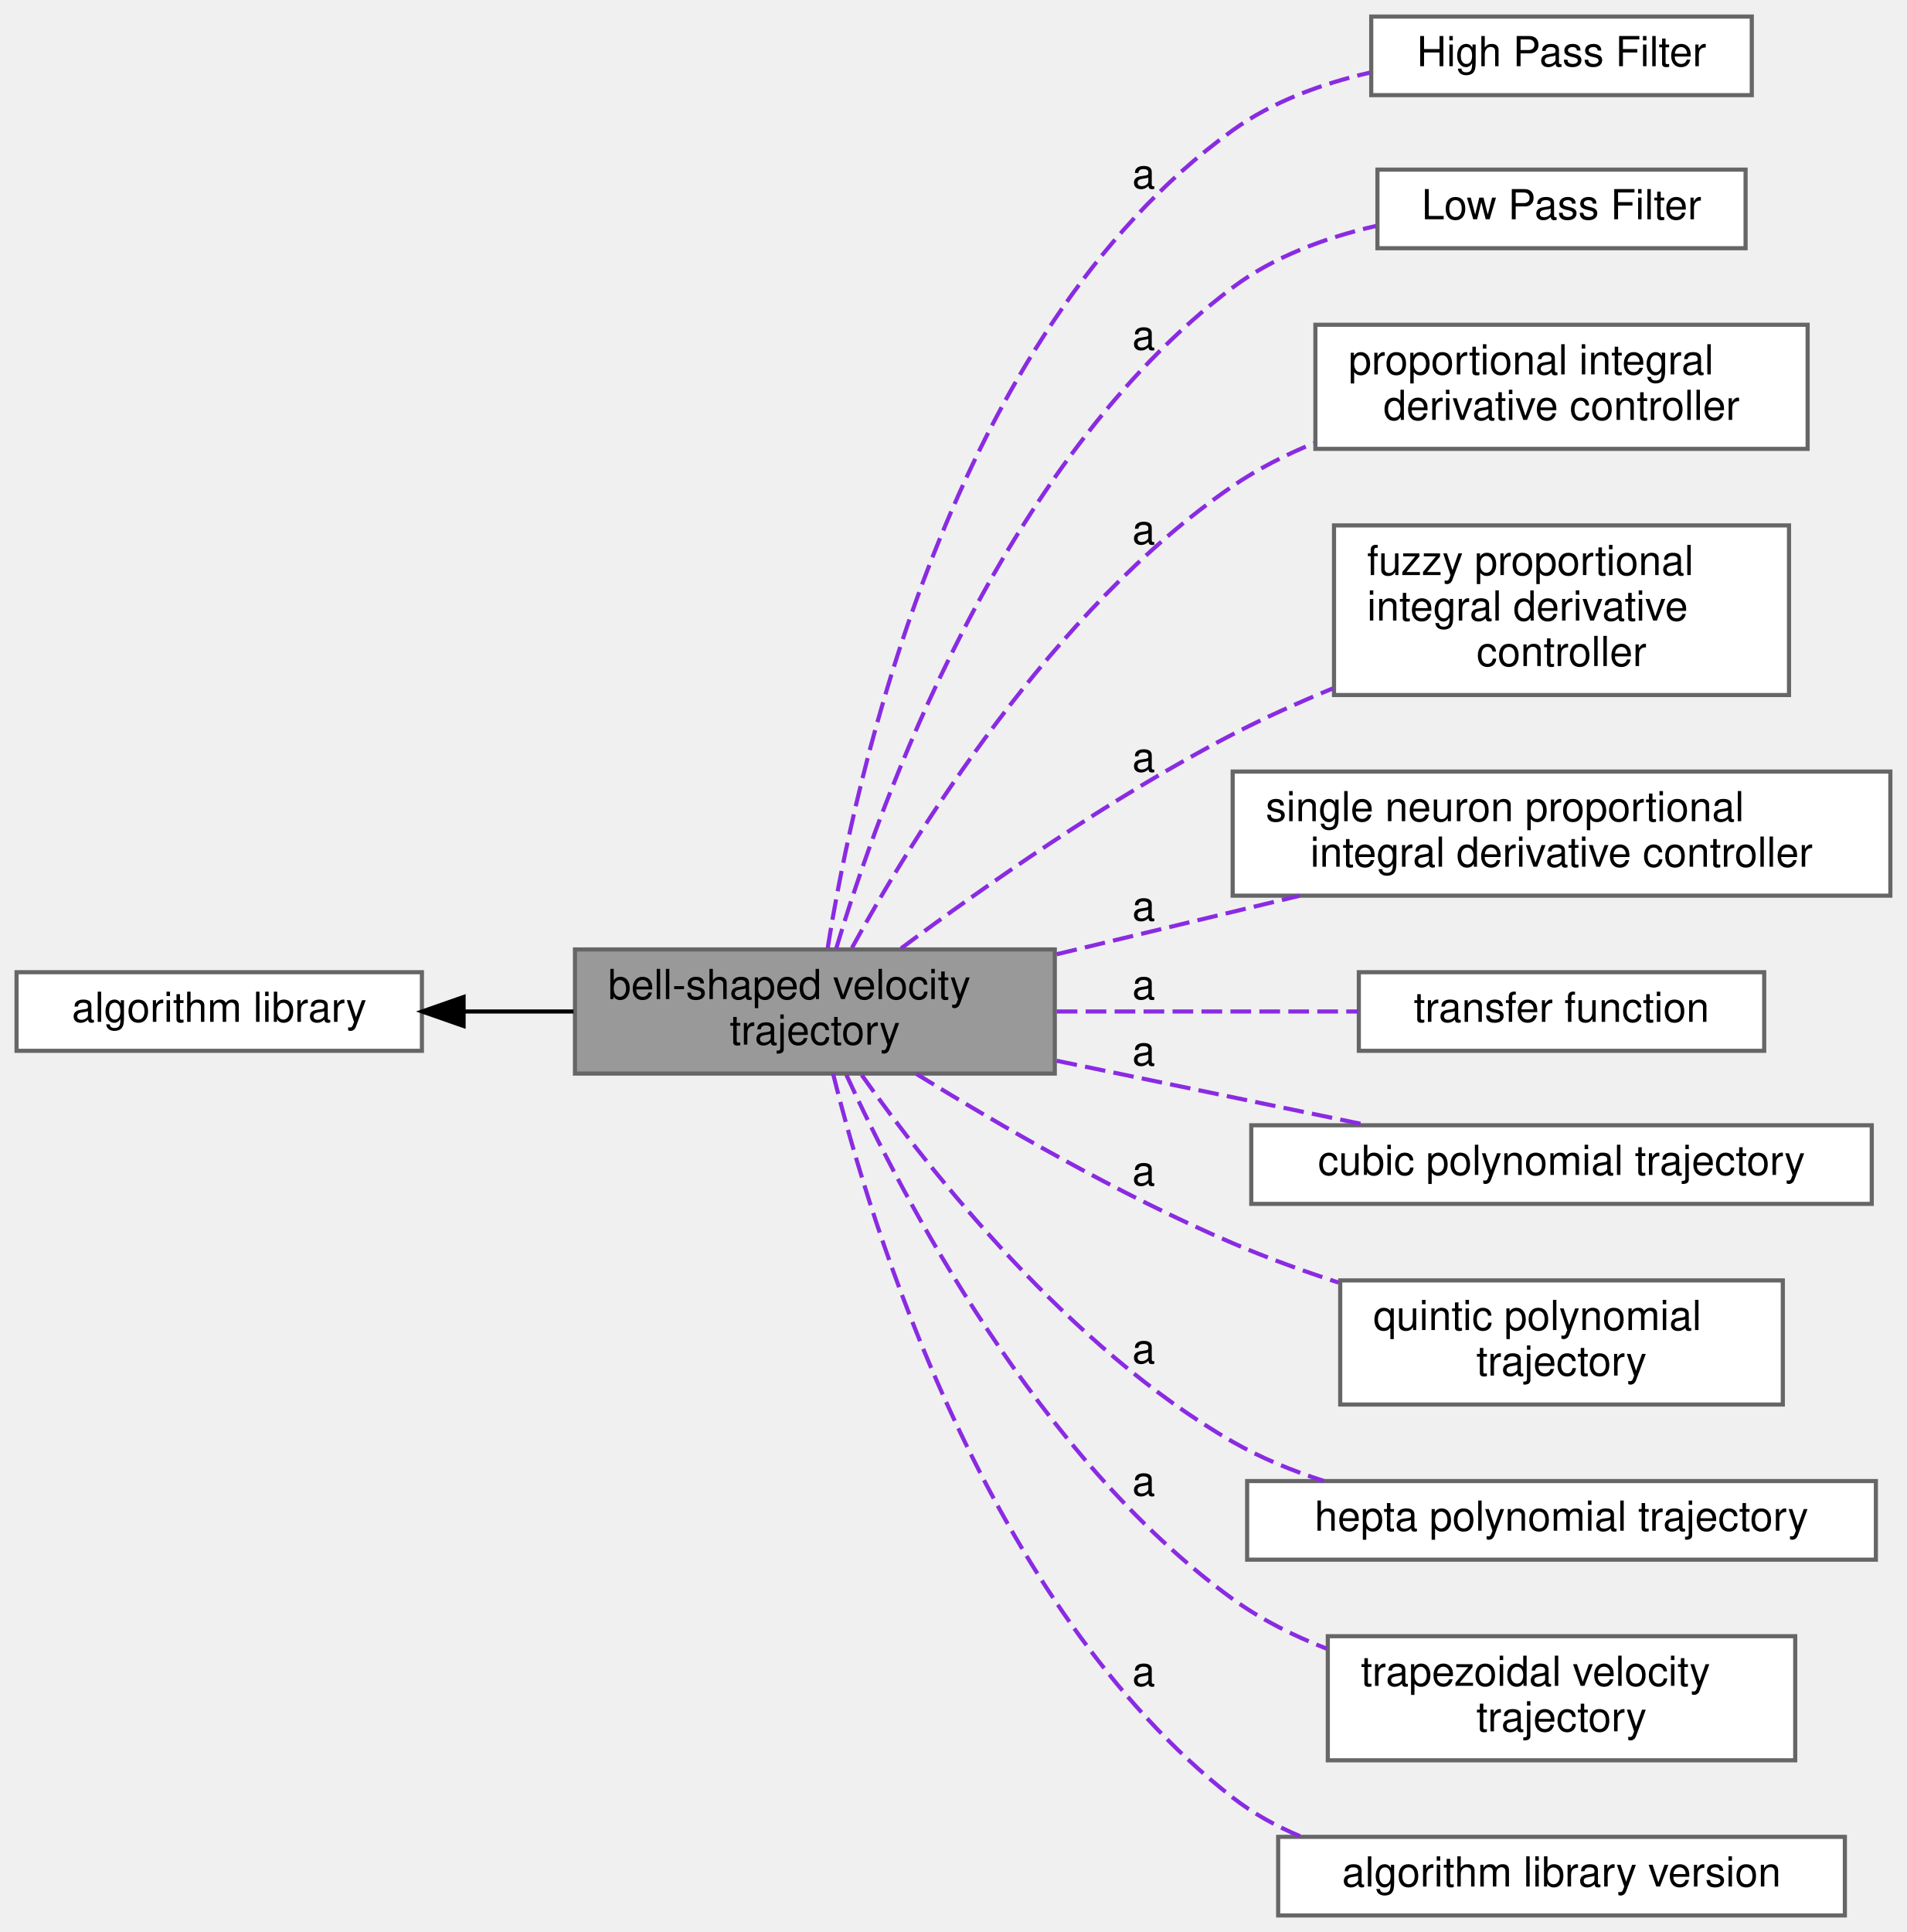
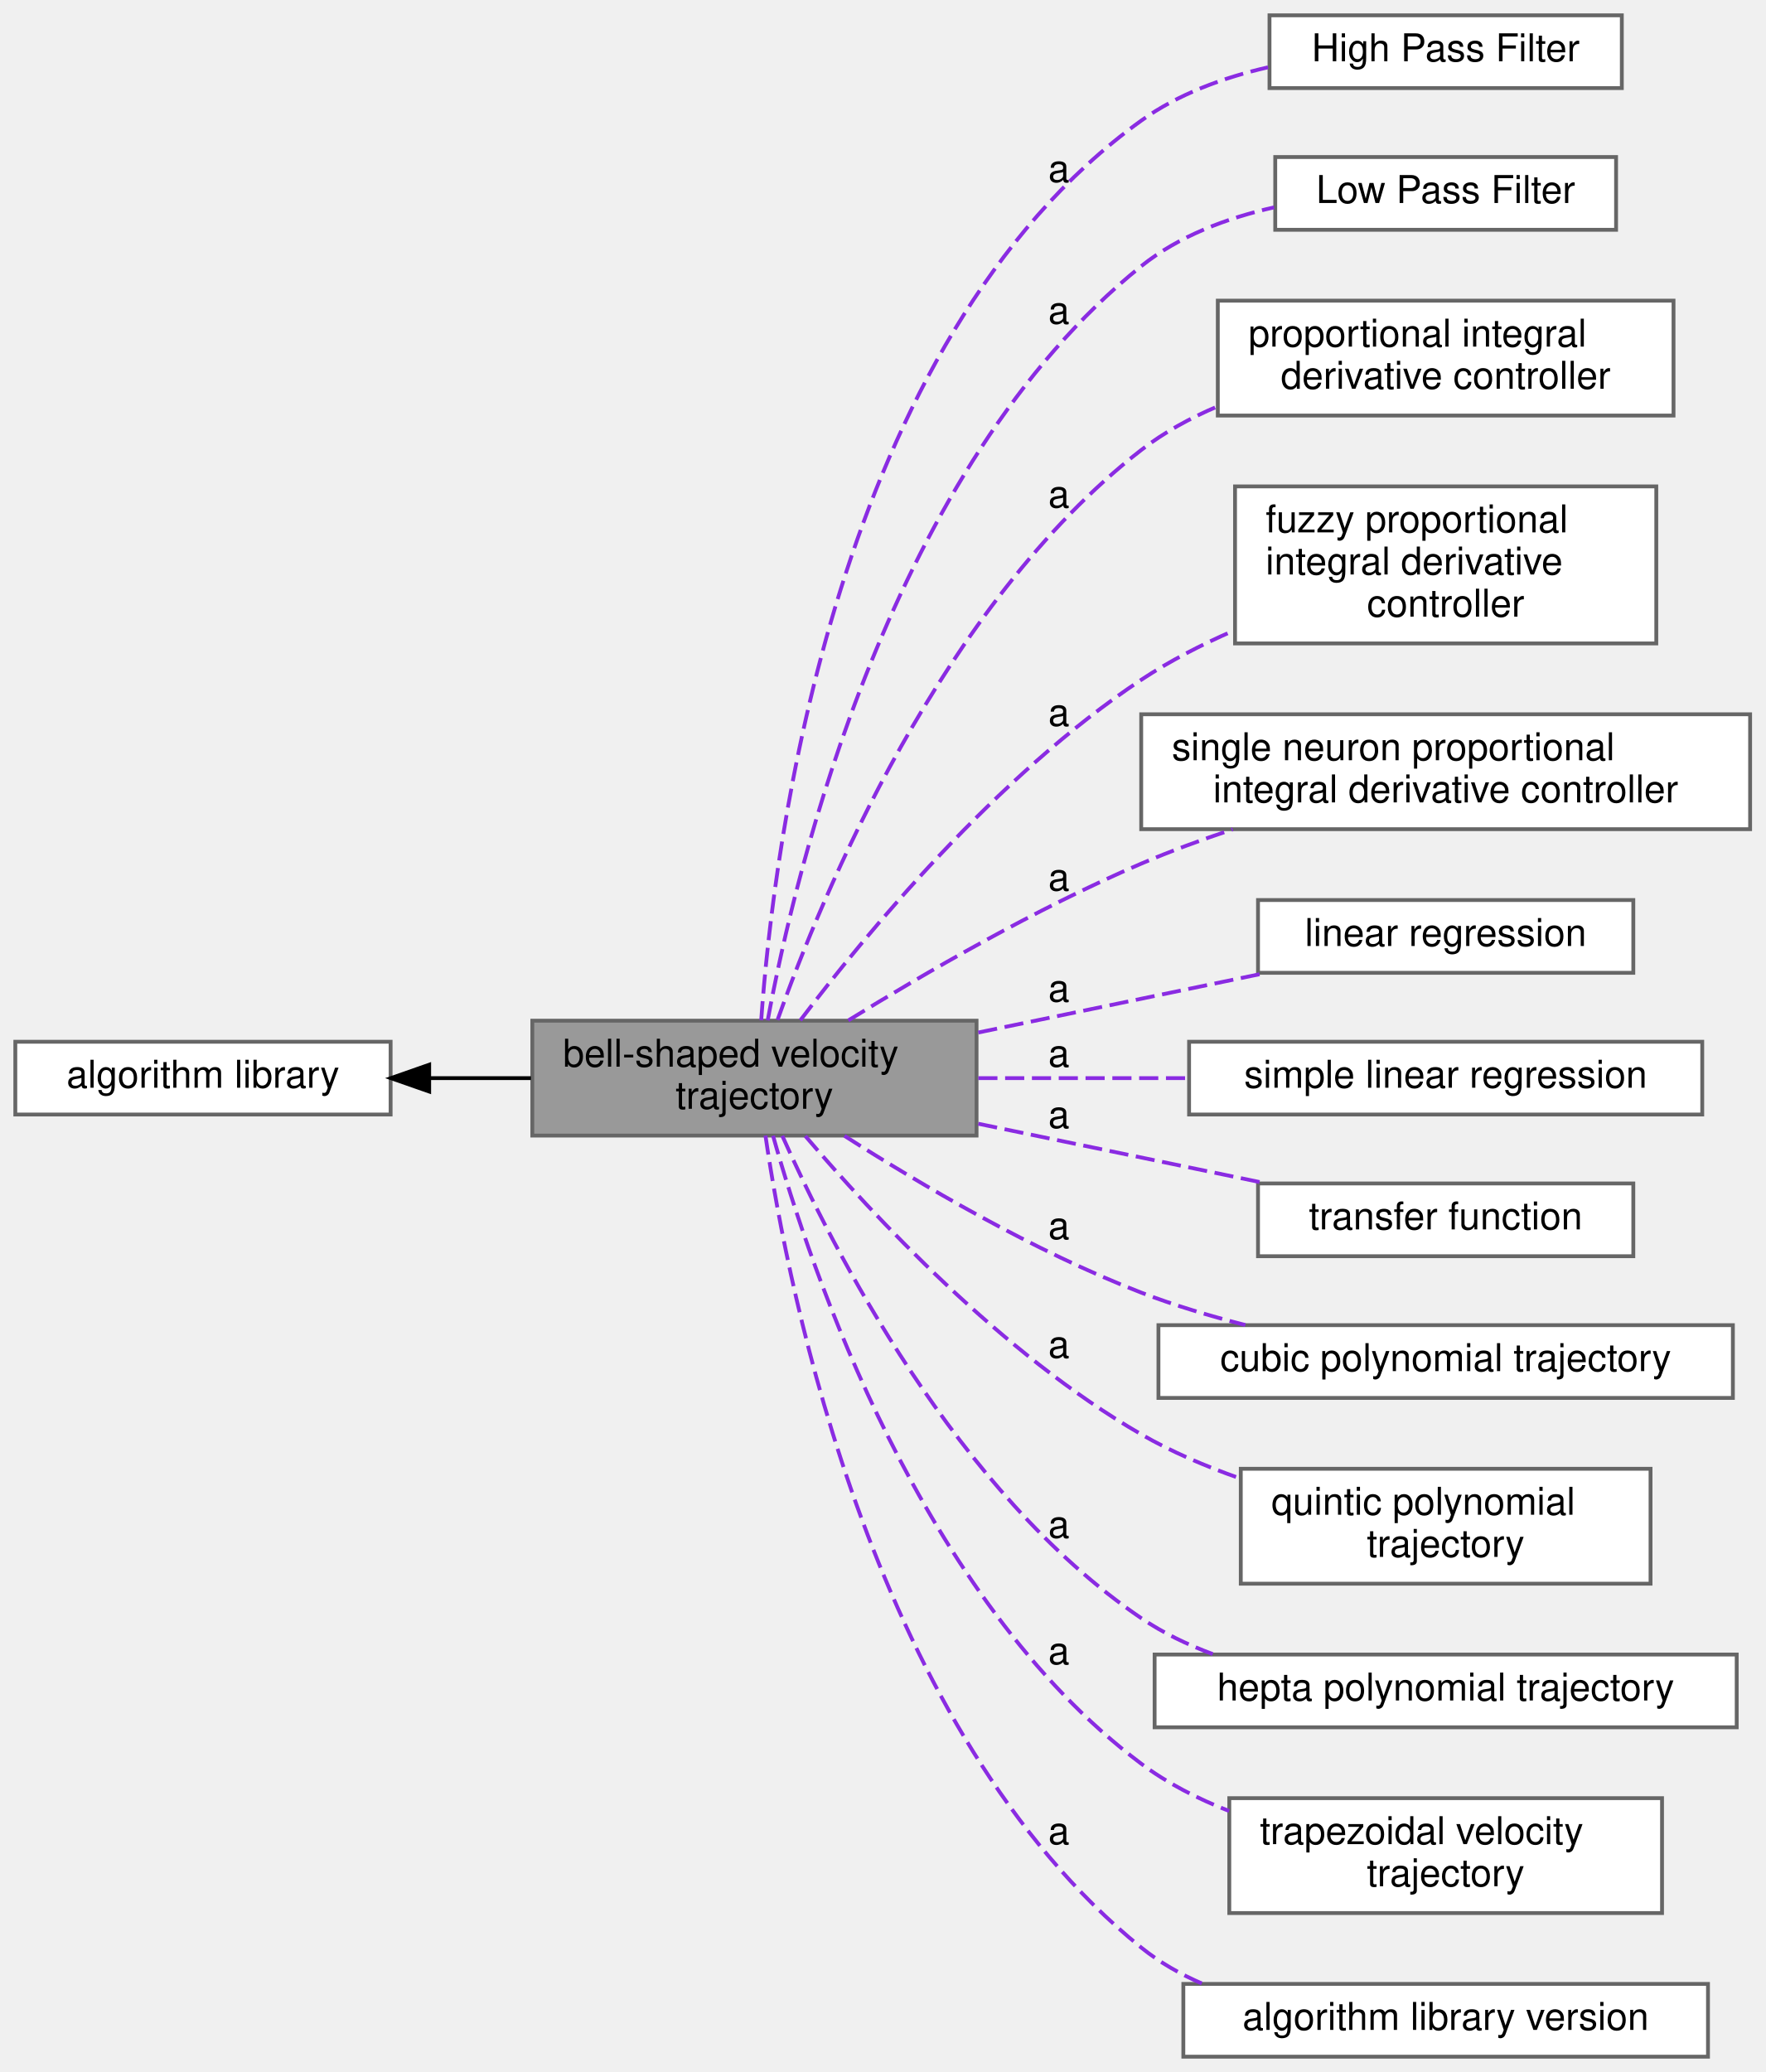
- <svg xmlns="http://www.w3.org/2000/svg" xmlns:xlink="http://www.w3.org/1999/xlink" width="461pt" height="467pt" viewBox="0.00 0.00 461.00 467.00">
-   <g id="graph0" class="graph" transform="scale(1 1) rotate(0) translate(4 463)">
+ <svg xmlns="http://www.w3.org/2000/svg" xmlns:xlink="http://www.w3.org/1999/xlink" width="461pt" height="541pt" viewBox="0.00 0.00 461.00 541.00">
+   <g id="graph0" class="graph" transform="scale(1 1) rotate(0) translate(4 537)">
    <g id="Node000003" class="node">
      <g id="a_Node000003">
        <a xlink:href="../../d5/d49/group__a__hpf.html" target="_top" xlink:title=" ">
-           <polygon fill="white" stroke="#666666" points="419.5,-459 327.5,-459 327.5,-440 419.5,-440 419.5,-459" />
-           <text text-anchor="middle" x="373.5" y="-447" font-family="Helvetica,sans-Serif" font-size="10.00">High Pass Filter</text>
+           <polygon fill="white" stroke="#666666" points="419.5,-533 327.5,-533 327.5,-514 419.5,-514 419.5,-533" />
+           <text text-anchor="middle" x="373.5" y="-521" font-family="Helvetica,sans-Serif" font-size="10.00">High Pass Filter</text>
        </a>
      </g>
    </g>
    <g id="Node000004" class="node">
      <g id="a_Node000004">
        <a xlink:href="../../d0/dae/group__a__lpf.html" target="_top" xlink:title=" ">
-           <polygon fill="white" stroke="#666666" points="418,-422 329,-422 329,-403 418,-403 418,-422" />
-           <text text-anchor="middle" x="373.5" y="-410" font-family="Helvetica,sans-Serif" font-size="10.00">Low Pass Filter</text>
+           <polygon fill="white" stroke="#666666" points="418,-496 329,-496 329,-477 418,-477 418,-496" />
+           <text text-anchor="middle" x="373.5" y="-484" font-family="Helvetica,sans-Serif" font-size="10.00">Low Pass Filter</text>
        </a>
      </g>
    </g>
    <g id="Node000005" class="node">
      <g id="a_Node000005">
        <a xlink:href="../../dd/d81/group__a__pid.html" target="_top" xlink:title=" ">
-           <polygon fill="white" stroke="#666666" points="433,-384.5 314,-384.5 314,-354.5 433,-354.5 433,-384.5" />
-           <text text-anchor="start" x="322" y="-372.5" font-family="Helvetica,sans-Serif" font-size="10.00">proportional integral</text>
-           <text text-anchor="middle" x="373.5" y="-361.5" font-family="Helvetica,sans-Serif" font-size="10.00"> derivative controller</text>
+           <polygon fill="white" stroke="#666666" points="433,-458.5 314,-458.5 314,-428.5 433,-428.5 433,-458.5" />
+           <text text-anchor="start" x="322" y="-446.5" font-family="Helvetica,sans-Serif" font-size="10.00">proportional integral</text>
+           <text text-anchor="middle" x="373.5" y="-435.5" font-family="Helvetica,sans-Serif" font-size="10.00"> derivative controller</text>
        </a>
      </g>
    </g>
    <g id="Node000006" class="node">
      <g id="a_Node000006">
        <a xlink:href="../../d9/da5/group__a__pid__fuzzy.html" target="_top" xlink:title=" ">
-           <polygon fill="white" stroke="#666666" points="428.5,-336 318.5,-336 318.5,-295 428.5,-295 428.5,-336" />
-           <text text-anchor="start" x="326.5" y="-324" font-family="Helvetica,sans-Serif" font-size="10.00">fuzzy proportional</text>
-           <text text-anchor="start" x="326.5" y="-313" font-family="Helvetica,sans-Serif" font-size="10.00"> integral derivative</text>
-           <text text-anchor="middle" x="373.5" y="-302" font-family="Helvetica,sans-Serif" font-size="10.00"> controller</text>
+           <polygon fill="white" stroke="#666666" points="428.5,-410 318.5,-410 318.5,-369 428.5,-369 428.5,-410" />
+           <text text-anchor="start" x="326.5" y="-398" font-family="Helvetica,sans-Serif" font-size="10.00">fuzzy proportional</text>
+           <text text-anchor="start" x="326.5" y="-387" font-family="Helvetica,sans-Serif" font-size="10.00"> integral derivative</text>
+           <text text-anchor="middle" x="373.5" y="-376" font-family="Helvetica,sans-Serif" font-size="10.00"> controller</text>
        </a>
      </g>
    </g>
    <g id="Node000007" class="node">
      <g id="a_Node000007">
        <a xlink:href="../../d1/da2/group__a__pid__neuro.html" target="_top" xlink:title=" ">
-           <polygon fill="white" stroke="#666666" points="453,-276.5 294,-276.5 294,-246.5 453,-246.5 453,-276.5" />
-           <text text-anchor="start" x="302" y="-264.5" font-family="Helvetica,sans-Serif" font-size="10.00">single neuron proportional</text>
-           <text text-anchor="middle" x="373.5" y="-253.5" font-family="Helvetica,sans-Serif" font-size="10.00"> integral derivative controller</text>
+           <polygon fill="white" stroke="#666666" points="453,-350.5 294,-350.5 294,-320.5 453,-320.5 453,-350.5" />
+           <text text-anchor="start" x="302" y="-338.5" font-family="Helvetica,sans-Serif" font-size="10.00">single neuron proportional</text>
+           <text text-anchor="middle" x="373.5" y="-327.5" font-family="Helvetica,sans-Serif" font-size="10.00"> integral derivative controller</text>
        </a>
      </g>
    </g>
    <g id="Node000008" class="node">
      <g id="a_Node000008">
+         <a xlink:href="../../d8/d67/group__a__regress__linear.html" target="_top" xlink:title=" ">
+           <polygon fill="white" stroke="#666666" points="422.5,-302 324.5,-302 324.5,-283 422.5,-283 422.5,-302" />
+           <text text-anchor="middle" x="373.5" y="-290" font-family="Helvetica,sans-Serif" font-size="10.00">linear regression</text>
+         </a>
+       </g>
+     </g>
+     <g id="Node000009" class="node">
+       <g id="a_Node000009">
+         <a xlink:href="../../d9/ddc/group__a__regress__simple.html" target="_top" xlink:title=" ">
+           <polygon fill="white" stroke="#666666" points="440.5,-265 306.5,-265 306.5,-246 440.5,-246 440.5,-265" />
+           <text text-anchor="middle" x="373.5" y="-253" font-family="Helvetica,sans-Serif" font-size="10.00">simple linear regression</text>
+         </a>
+       </g>
+     </g>
+     <g id="Node000010" class="node">
+       <g id="a_Node000010">
        <a xlink:href="../../dd/dce/group__a__tf.html" target="_top" xlink:title=" ">
          <polygon fill="white" stroke="#666666" points="422.5,-228 324.5,-228 324.5,-209 422.5,-209 422.5,-228" />
          <text text-anchor="middle" x="373.5" y="-216" font-family="Helvetica,sans-Serif" font-size="10.00">transfer function</text>
        </a>
      </g>
    </g>
    <g id="Node000001" class="node">
      <g id="a_Node000001">
        <a xlink:title=" ">
-           <polygon fill="#999999" stroke="#666666" points="251,-233.5 135,-233.5 135,-203.5 251,-203.5 251,-233.5" />
-           <text text-anchor="start" x="143" y="-221.5" font-family="Helvetica,sans-Serif" font-size="10.00">bell-shaped velocity</text>
-           <text text-anchor="middle" x="193" y="-210.5" font-family="Helvetica,sans-Serif" font-size="10.00"> trajectory</text>
+           <polygon fill="#999999" stroke="#666666" points="251,-270.5 135,-270.5 135,-240.5 251,-240.5 251,-270.5" />
+           <text text-anchor="start" x="143" y="-258.5" font-family="Helvetica,sans-Serif" font-size="10.00">bell-shaped velocity</text>
+           <text text-anchor="middle" x="193" y="-247.5" font-family="Helvetica,sans-Serif" font-size="10.00"> trajectory</text>
        </a>
      </g>
    </g>
    <g id="edge2" class="edge">
-       <path fill="none" stroke="blueviolet" stroke-dasharray="5,2" d="M196.09,-233.78C202.46,-273.84 225.55,-382.19 294,-431.5 303.64,-438.45 315.54,-442.77 327.12,-445.43" />
-       <text text-anchor="middle" x="272.5" y="-417.5" font-family="Helvetica,sans-Serif" font-size="10.00">a</text>
+       <path fill="none" stroke="blueviolet" stroke-dasharray="5,2" d="M194.77,-270.61C197.93,-315.4 213.97,-447.84 294,-505.5 303.64,-512.45 315.54,-516.77 327.12,-519.43" />
+       <text text-anchor="middle" x="272.5" y="-489.5" font-family="Helvetica,sans-Serif" font-size="10.00">a</text>
    </g>
    <g id="edge3" class="edge">
-       <path fill="none" stroke="blueviolet" stroke-dasharray="5,2" d="M198.15,-233.67C208.34,-267.88 237.92,-351.34 294,-393.5 303.98,-401 316.5,-405.58 328.6,-408.37" />
-       <text text-anchor="middle" x="272.5" y="-378.5" font-family="Helvetica,sans-Serif" font-size="10.00">a</text>
+       <path fill="none" stroke="blueviolet" stroke-dasharray="5,2" d="M196.47,-270.6C203.71,-309.73 228.62,-415.03 294,-467.5 303.84,-475.4 316.47,-480.09 328.7,-482.86" />
+       <text text-anchor="middle" x="272.5" y="-452.5" font-family="Helvetica,sans-Serif" font-size="10.00">a</text>
    </g>
    <g id="edge4" class="edge">
-       <path fill="none" stroke="blueviolet" stroke-dasharray="5,2" d="M201.97,-233.89C216.58,-260.6 250.23,-315.54 294,-345.5 300,-349.61 306.72,-353.03 313.64,-355.88" />
-       <text text-anchor="middle" x="272.5" y="-331.5" font-family="Helvetica,sans-Serif" font-size="10.00">a</text>
+       <path fill="none" stroke="blueviolet" stroke-dasharray="5,2" d="M199.04,-270.71C210.54,-303.05 241.84,-379.02 294,-419.5 299.97,-424.13 306.83,-427.87 313.96,-430.9" />
+       <text text-anchor="middle" x="272.5" y="-404.5" font-family="Helvetica,sans-Serif" font-size="10.00">a</text>
    </g>
    <g id="edge5" class="edge">
-       <path fill="none" stroke="blueviolet" stroke-dasharray="5,2" d="M213.85,-233.77C233.46,-248.36 264.68,-270.32 294,-285.5 301.64,-289.46 309.93,-293.18 318.17,-296.58" />
-       <text text-anchor="middle" x="272.5" y="-276.5" font-family="Helvetica,sans-Serif" font-size="10.00">a</text>
+       <path fill="none" stroke="blueviolet" stroke-dasharray="5,2" d="M204.99,-270.6C221.86,-292.84 256.2,-334.46 294,-359.5 301.42,-364.41 309.76,-368.69 318.16,-372.35" />
+       <text text-anchor="middle" x="272.5" y="-347.5" font-family="Helvetica,sans-Serif" font-size="10.00">a</text>
    </g>
    <g id="edge6" class="edge">
-       <path fill="none" stroke="blueviolet" stroke-dasharray="5,2" d="M251.46,-232.34C270.21,-236.86 291.12,-241.9 310.21,-246.49" />
-       <text text-anchor="middle" x="272.5" y="-240.5" font-family="Helvetica,sans-Serif" font-size="10.00">a</text>
+       <path fill="none" stroke="blueviolet" stroke-dasharray="5,2" d="M217.52,-270.57C237.33,-282.8 266.73,-299.86 294,-311.5 301.6,-314.75 309.79,-317.75 317.9,-320.46" />
+       <text text-anchor="middle" x="272.5" y="-304.5" font-family="Helvetica,sans-Serif" font-size="10.00">a</text>
    </g>
    <g id="edge7" class="edge">
-       <path fill="none" stroke="blueviolet" stroke-dasharray="5,2" d="M251.46,-218.5C275,-218.5 301.94,-218.5 324.42,-218.5" />
-       <text text-anchor="middle" x="272.5" y="-221.5" font-family="Helvetica,sans-Serif" font-size="10.00">a</text>
+       <path fill="none" stroke="blueviolet" stroke-dasharray="5,2" d="M251.46,-267.41C275.72,-272.44 303.58,-278.21 326.45,-282.95" />
+       <text text-anchor="middle" x="272.5" y="-275.5" font-family="Helvetica,sans-Serif" font-size="10.00">a</text>
    </g>
-     <g id="Node000009" class="node">
-       <g id="a_Node000009">
+     <g id="edge8" class="edge">
+       <path fill="none" stroke="blueviolet" stroke-dasharray="5,2" d="M251.46,-255.5C268.99,-255.5 288.4,-255.5 306.45,-255.5" />
+       <text text-anchor="middle" x="272.5" y="-258.5" font-family="Helvetica,sans-Serif" font-size="10.00">a</text>
+     </g>
+     <g id="edge9" class="edge">
+       <path fill="none" stroke="blueviolet" stroke-dasharray="5,2" d="M251.46,-243.59C275.72,-238.56 303.58,-232.79 326.45,-228.05" />
+       <text text-anchor="middle" x="272.5" y="-242.5" font-family="Helvetica,sans-Serif" font-size="10.00">a</text>
+     </g>
+     <g id="Node000011" class="node">
+       <g id="a_Node000011">
        <a xlink:href="../../d3/d60/group__a__trajpoly3.html" target="_top" xlink:title=" ">
          <polygon fill="white" stroke="#666666" points="448.5,-191 298.5,-191 298.5,-172 448.5,-172 448.5,-191" />
          <text text-anchor="middle" x="373.5" y="-179" font-family="Helvetica,sans-Serif" font-size="10.00">cubic polynomial trajectory</text>
        </a>
      </g>
    </g>
-     <g id="edge8" class="edge">
-       <path fill="none" stroke="blueviolet" stroke-dasharray="5,2" d="M251.46,-206.59C275.72,-201.56 303.58,-195.79 326.45,-191.05" />
-       <text text-anchor="middle" x="272.5" y="-205.5" font-family="Helvetica,sans-Serif" font-size="10.00">a</text>
+     <g id="edge10" class="edge">
+       <path fill="none" stroke="blueviolet" stroke-dasharray="5,2" d="M216.52,-240.42C236.21,-227.85 265.97,-210.31 294,-199.5 302.61,-196.18 312,-193.38 321.19,-191.04" />
+       <text text-anchor="middle" x="272.5" y="-213.5" font-family="Helvetica,sans-Serif" font-size="10.00">a</text>
    </g>
-     <g id="Node000010" class="node">
-       <g id="a_Node000010">
+     <g id="Node000012" class="node">
+       <g id="a_Node000012">
        <a xlink:href="../../d6/dfe/group__a__trajpoly5.html" target="_top" xlink:title=" ">
          <polygon fill="white" stroke="#666666" points="427,-153.5 320,-153.5 320,-123.5 427,-123.5 427,-153.5" />
          <text text-anchor="start" x="328" y="-141.5" font-family="Helvetica,sans-Serif" font-size="10.00">quintic polynomial</text>
          <text text-anchor="middle" x="373.5" y="-130.5" font-family="Helvetica,sans-Serif" font-size="10.00"> trajectory</text>
        </a>
      </g>
    </g>
-     <g id="edge9" class="edge">
-       <path fill="none" stroke="blueviolet" stroke-dasharray="5,2" d="M217.52,-203.43C237.33,-191.2 266.73,-174.14 294,-162.5 302.13,-159.03 310.92,-155.83 319.58,-152.98" />
-       <text text-anchor="middle" x="272.5" y="-176.5" font-family="Helvetica,sans-Serif" font-size="10.00">a</text>
+     <g id="edge11" class="edge">
+       <path fill="none" stroke="blueviolet" stroke-dasharray="5,2" d="M206.3,-240.38C223.76,-219.89 257.64,-183.46 294,-162.5 301.9,-157.94 310.76,-154.17 319.6,-151.06" />
+       <text text-anchor="middle" x="272.5" y="-182.5" font-family="Helvetica,sans-Serif" font-size="10.00">a</text>
    </g>
-     <g id="Node000011" class="node">
-       <g id="a_Node000011">
+     <g id="Node000013" class="node">
+       <g id="a_Node000013">
        <a xlink:href="../../df/d82/group__a__trajpoly7.html" target="_top" xlink:title=" ">
          <polygon fill="white" stroke="#666666" points="449.5,-105 297.5,-105 297.5,-86 449.5,-86 449.5,-105" />
          <text text-anchor="middle" x="373.5" y="-93" font-family="Helvetica,sans-Serif" font-size="10.00">hepta polynomial trajectory</text>
        </a>
      </g>
    </g>
-     <g id="edge10" class="edge">
-       <path fill="none" stroke="blueviolet" stroke-dasharray="5,2" d="M204.33,-203.14C220.6,-180.19 254.47,-137.2 294,-114.5 300.81,-110.59 308.4,-107.48 316.09,-105.01" />
-       <text text-anchor="middle" x="272.5" y="-133.5" font-family="Helvetica,sans-Serif" font-size="10.00">a</text>
+     <g id="edge12" class="edge">
+       <path fill="none" stroke="blueviolet" stroke-dasharray="5,2" d="M200.28,-240.44C213.23,-211.3 245.81,-147.17 294,-114.5 299.69,-110.64 306.07,-107.57 312.68,-105.12" />
+       <text text-anchor="middle" x="272.5" y="-135.5" font-family="Helvetica,sans-Serif" font-size="10.00">a</text>
    </g>
-     <g id="Node000012" class="node">
-       <g id="a_Node000012">
+     <g id="Node000014" class="node">
+       <g id="a_Node000014">
        <a xlink:href="../../d7/d75/group__a__trajtrap.html" target="_top" xlink:title=" ">
          <polygon fill="white" stroke="#666666" points="430,-67.5 317,-67.5 317,-37.5 430,-37.5 430,-67.5" />
          <text text-anchor="start" x="325" y="-55.5" font-family="Helvetica,sans-Serif" font-size="10.00">trapezoidal velocity</text>
          <text text-anchor="middle" x="373.5" y="-44.5" font-family="Helvetica,sans-Serif" font-size="10.00"> trajectory</text>
        </a>
      </g>
    </g>
-     <g id="edge11" class="edge">
-       <path fill="none" stroke="blueviolet" stroke-dasharray="5,2" d="M200.63,-203.14C213.97,-174.01 246.87,-110.64 294,-76.5 300.81,-71.57 308.65,-67.63 316.68,-64.5" />
-       <text text-anchor="middle" x="272.5" y="-101.5" font-family="Helvetica,sans-Serif" font-size="10.00">a</text>
+     <g id="edge13" class="edge">
+       <path fill="none" stroke="blueviolet" stroke-dasharray="5,2" d="M197.86,-240.46C207.6,-205.7 236.59,-119.5 294,-76.5 300.84,-71.37 308.79,-67.33 316.95,-64.15" />
+       <text text-anchor="middle" x="272.5" y="-102.5" font-family="Helvetica,sans-Serif" font-size="10.00">a</text>
    </g>
-     <g id="Node000013" class="node">
-       <g id="a_Node000013">
+     <g id="Node000015" class="node">
+       <g id="a_Node000015">
        <a xlink:href="../../d2/d6c/group__a__version.html" target="_top" xlink:title=" ">
          <polygon fill="white" stroke="#666666" points="442,-19 305,-19 305,0 442,0 442,-19" />
          <text text-anchor="middle" x="373.5" y="-7" font-family="Helvetica,sans-Serif" font-size="10.00">algorithm library version</text>
        </a>
      </g>
    </g>
-     <g id="edge12" class="edge">
-       <path fill="none" stroke="blueviolet" stroke-dasharray="5,2" d="M197.41,-203.42C206.4,-167.23 234.31,-75.01 294,-28.5 298.98,-24.62 304.63,-21.52 310.57,-19.04" />
+     <g id="edge14" class="edge">
+       <path fill="none" stroke="blueviolet" stroke-dasharray="5,2" d="M195.88,-240.49C201.87,-199.48 224.35,-84.83 294,-28.5 298.8,-24.62 304.26,-21.51 310.03,-19.03" />
      <text text-anchor="middle" x="272.5" y="-55.5" font-family="Helvetica,sans-Serif" font-size="10.00">a</text>
    </g>
    <g id="Node000002" class="node">
      <g id="a_Node000002">
        <a xlink:href="../../d2/d6b/group__liba.html" target="_top" xlink:title=" ">
-           <polygon fill="white" stroke="#666666" points="98,-228 0,-228 0,-209 98,-209 98,-228" />
-           <text text-anchor="middle" x="49" y="-216" font-family="Helvetica,sans-Serif" font-size="10.00">algorithm library</text>
+           <polygon fill="white" stroke="#666666" points="98,-265 0,-265 0,-246 98,-246 98,-265" />
+           <text text-anchor="middle" x="49" y="-253" font-family="Helvetica,sans-Serif" font-size="10.00">algorithm library</text>
        </a>
      </g>
    </g>
    <g id="edge1" class="edge">
-       <path fill="none" stroke="black" d="M108.18,-218.5C116.91,-218.5 125.92,-218.5 134.64,-218.5" />
-       <polygon fill="black" stroke="black" points="108.07,-215 98.07,-218.5 108.07,-222 108.07,-215" />
+       <path fill="none" stroke="black" d="M108.18,-255.5C116.91,-255.5 125.92,-255.5 134.64,-255.5" />
+       <polygon fill="black" stroke="black" points="108.07,-252 98.07,-255.5 108.07,-259 108.07,-252" />
    </g>
  </g>
</svg>
